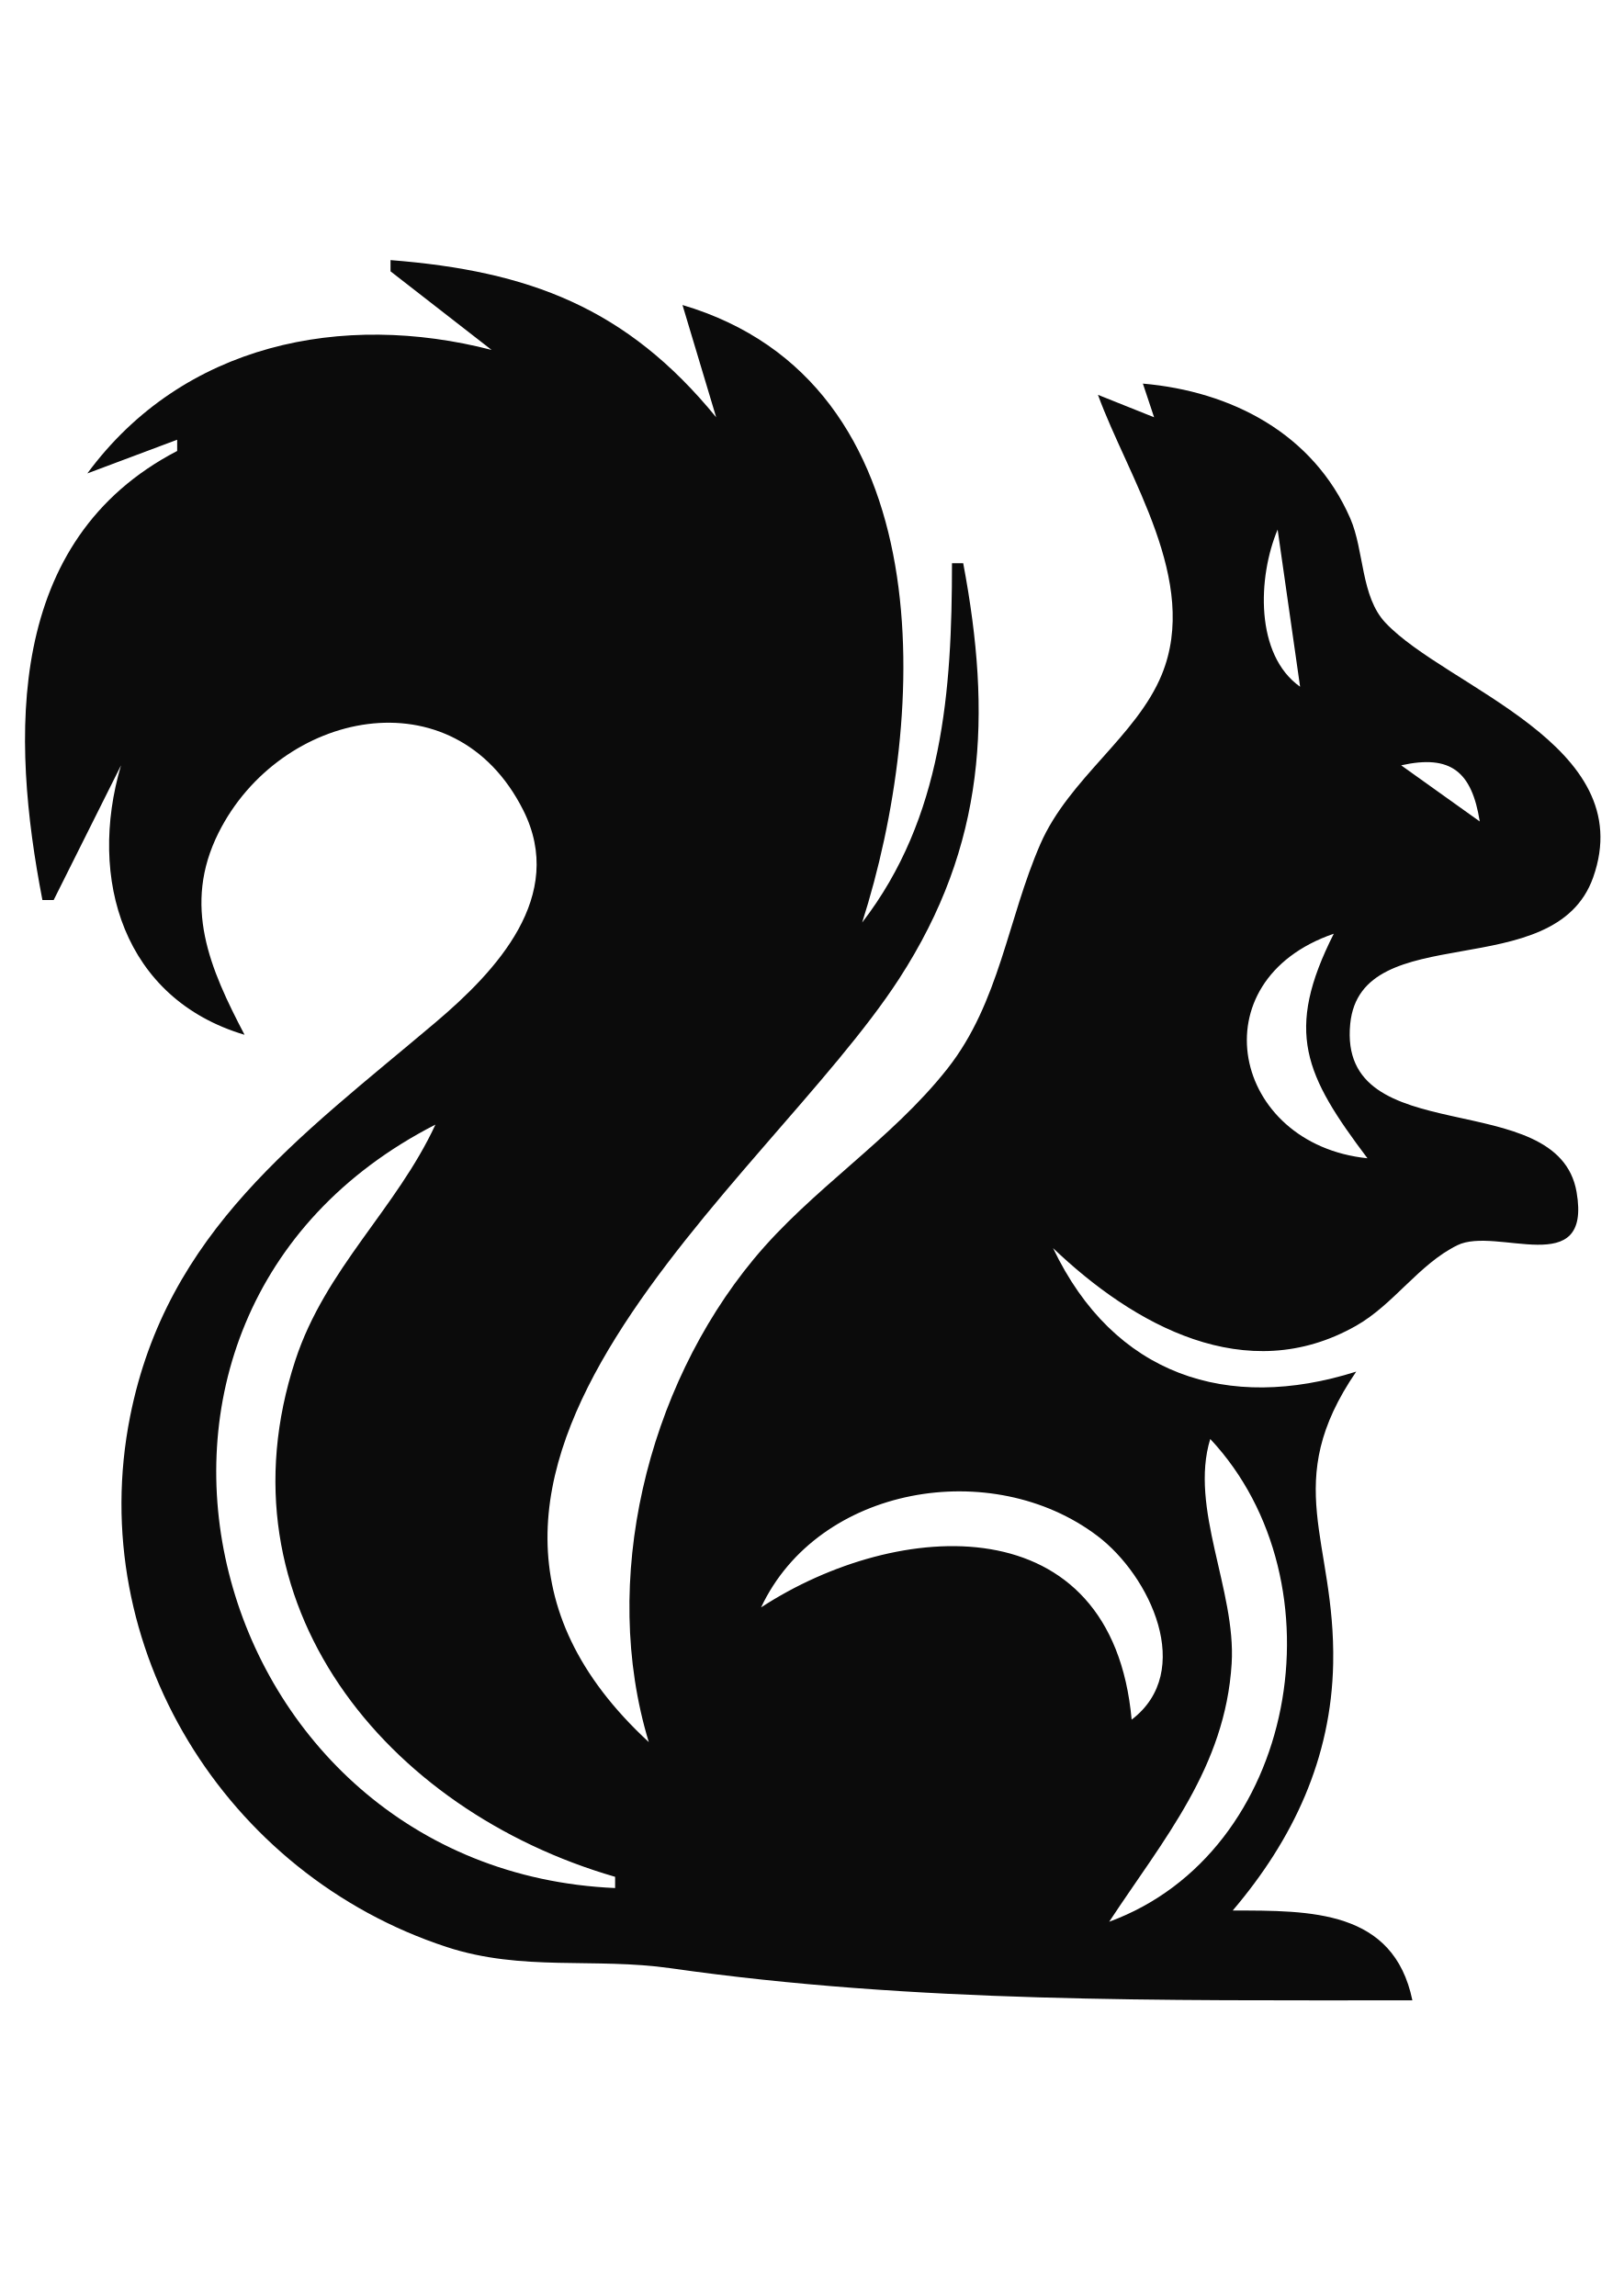
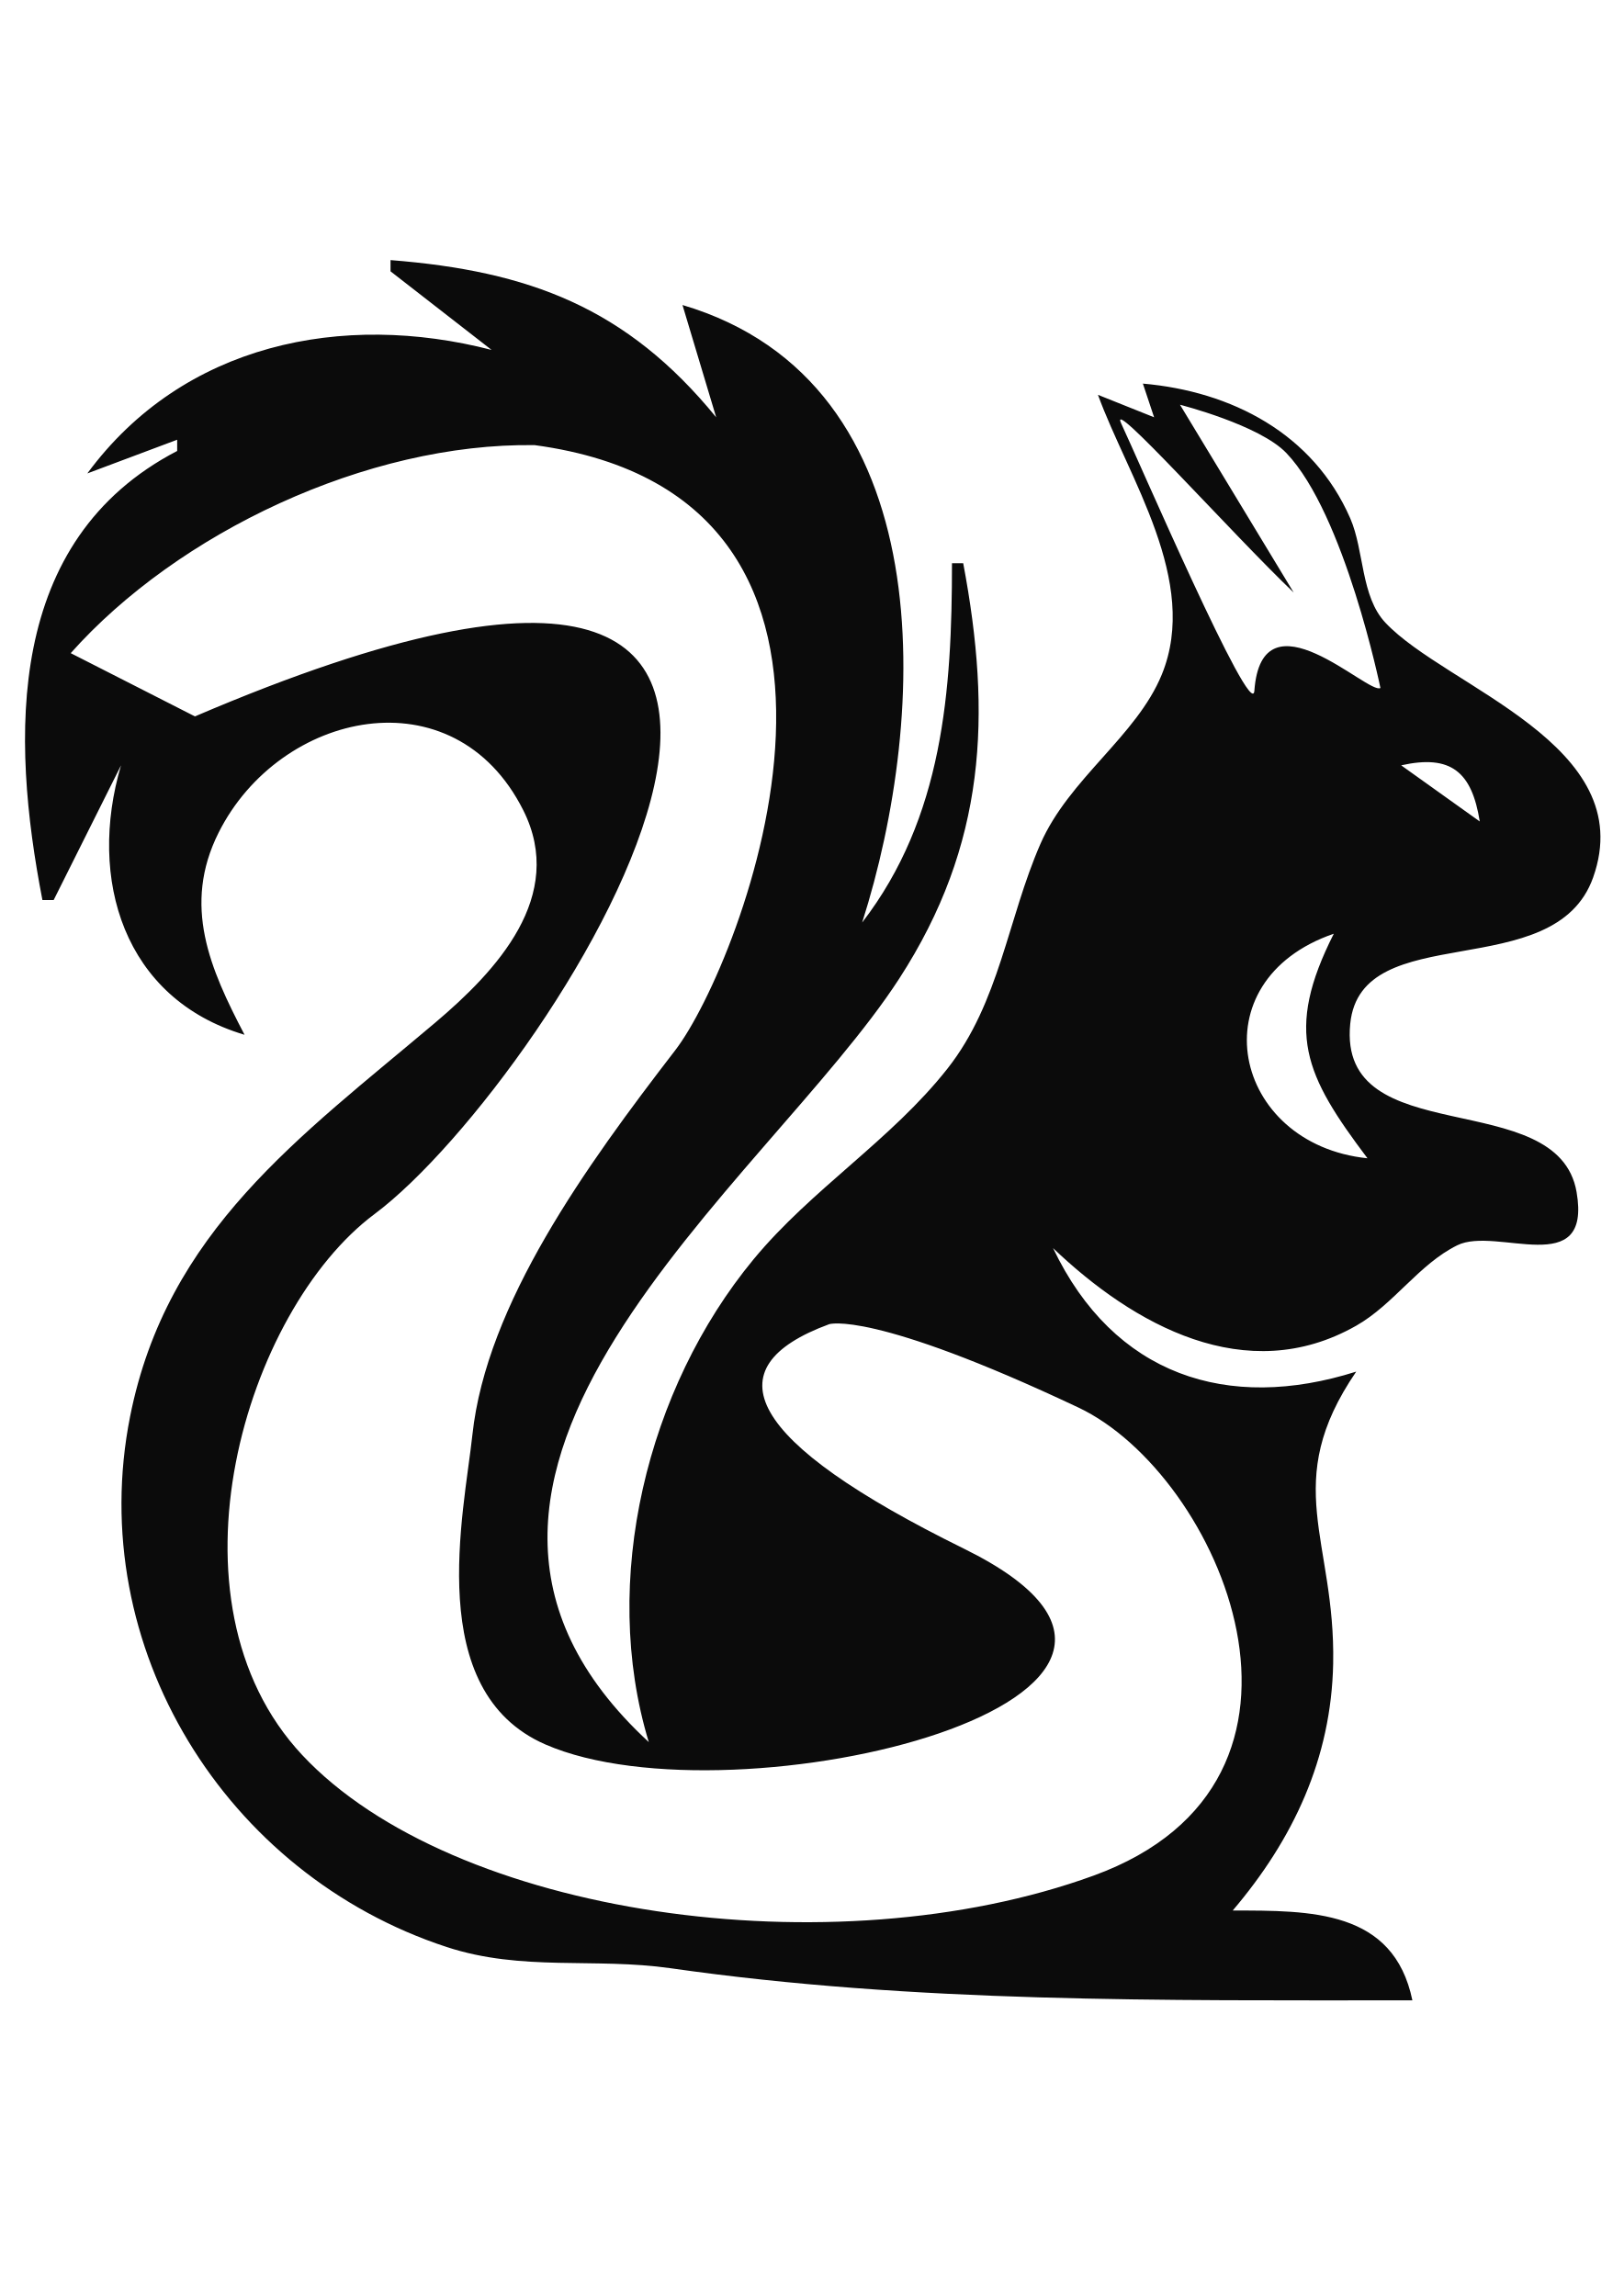
<svg xmlns="http://www.w3.org/2000/svg" width="210mm" height="297mm" viewBox="0 0 210 297" version="1.1" id="svg1">
  <defs id="defs1" />
  <g id="layer1">
-     <path d="M 50.509,33.645 V 35.098 L 63.58,45.264 C 44.311,40.278 23.68,44.426 11.296,61.239 l 11.618,-4.357 v 1.452 C 0.683,69.9 1.389,95.292 5.487,116.427 H 6.94 L 15.653,98.999 c -4.348,14.709 0.34,30.208 15.975,34.855 -4.472,-8.545 -8.072,-16.728 -3.357,-26.142 7.888,-15.749 30.439,-20.755 39.405,-2.903 5.585,11.119 -3.472,20.784 -11.38,27.471 -17.548,14.837 -34.702,26.963 -39.47,50.953 -5.926,29.817 12.317,59.244 40.944,68.623 9.759,3.197 19.113,1.336 28.989,2.749 31.524,4.509 63.428,4.149 95.91,4.149 -2.426,-11.733 -13.163,-11.612 -23.237,-11.618 7.825,-9.205 12.751,-19.666 12.992,-31.951 0.315,-16.022 -6.91,-23.303 2.983,-37.76 -16.649,5.278 -31.359,0.485 -39.212,-15.975 10.394,9.918 24.969,18.132 39.212,10.036 4.857,-2.761 8.104,-7.954 13.071,-10.404 5.075,-2.504 17.409,4.611 15.429,-6.878 -2.404,-13.945 -30.939,-5.051 -29.275,-21.775 1.374,-13.81 26.432,-4.87 31.416,-18.928 6.091,-17.181 -18.974,-24.572 -26.861,-32.944 -3.211,-3.408 -2.733,-9.329 -4.554,-13.507 C 169.844,56.065 159.26,50.62 147.813,49.621 l 1.452,4.357 -7.262,-2.905 c 3.889,10.687 13.197,24.084 8.259,36.178 -3.252,7.963 -12.016,13.477 -15.701,21.915 -4.237,9.704 -5.283,20.496 -12.005,29.045 -7.262,9.235 -17.585,15.595 -25.097,24.69 -13.793,16.7 -19.881,41.608 -13.548,62.449 -37.33,-34.492 15.228,-72.263 32.388,-98.757 11.228,-17.336 11.988,-34.04 8.277,-53.735 h -1.452 c 0,16.489 -1.164,32.907 -11.618,46.474 8.563,-26.778 10.564,-69.86 -23.237,-79.877 l 4.357,14.523 C 81.038,39.788 68.432,35.06 50.509,33.645 m 114.732,34.855 2.905,20.332 c -5.845,-4.13 -5.494,-14.163 -2.905,-20.332 m 26.142,37.76 -10.166,-7.262 c 6.441,-1.435 9.141,0.833 10.166,7.262 m -18.88,14.523 c -6.402,12.684 -3.75,18.281 4.357,29.046 -17.528,-1.807 -22.064,-22.971 -4.357,-29.046 M 56.318,145.473 c -5.054,10.901 -14.244,18.65 -18.125,30.498 -10.284,31.398 11.645,58.19 41.362,66.806 v 1.452 C 26.435,241.914 7.168,170.633 56.318,145.473 m 79.393,14.039 -0.484,0.968 0.484,-0.968 m 20.816,26.626 c 17.359,18.558 11.29,53.513 -13.071,62.449 7.068,-10.73 15.012,-19.955 15.839,-33.403 0.58,-9.442 -5.505,-20.119 -2.768,-29.046 m -10.166,36.308 c -2.527,-27.886 -30.218,-26.076 -47.926,-14.523 7.42,-15.769 29.88,-19.556 43.505,-9.239 6.811,5.157 12.631,17.511 4.421,23.762" style="fill:#0b0b0b;stroke:none;stroke-width:1.452" id="path1" />
+     <path d="M 50.509,33.645 V 35.098 L 63.58,45.264 C 44.311,40.278 23.68,44.426 11.296,61.239 l 11.618,-4.357 v 1.452 C 0.683,69.9 1.389,95.292 5.487,116.427 H 6.94 L 15.653,98.999 c -4.348,14.709 0.34,30.208 15.975,34.855 -4.472,-8.545 -8.072,-16.728 -3.357,-26.142 7.888,-15.749 30.439,-20.755 39.405,-2.903 5.585,11.119 -3.472,20.784 -11.38,27.471 -17.548,14.837 -34.702,26.963 -39.47,50.953 -5.926,29.817 12.317,59.244 40.944,68.623 9.759,3.197 19.113,1.336 28.989,2.749 31.524,4.509 63.428,4.149 95.91,4.149 -2.426,-11.733 -13.163,-11.612 -23.237,-11.618 7.825,-9.205 12.751,-19.666 12.992,-31.951 0.315,-16.022 -6.91,-23.303 2.983,-37.76 -16.649,5.278 -31.359,0.485 -39.212,-15.975 10.394,9.918 24.969,18.132 39.212,10.036 4.857,-2.761 8.104,-7.954 13.071,-10.404 5.075,-2.504 17.409,4.611 15.429,-6.878 -2.404,-13.945 -30.939,-5.051 -29.275,-21.775 1.374,-13.81 26.432,-4.87 31.416,-18.928 6.091,-17.181 -18.974,-24.572 -26.861,-32.944 -3.211,-3.408 -2.733,-9.329 -4.554,-13.507 C 169.844,56.065 159.26,50.62 147.813,49.621 l 1.452,4.357 -7.262,-2.905 c 3.889,10.687 13.197,24.084 8.259,36.178 -3.252,7.963 -12.016,13.477 -15.701,21.915 -4.237,9.704 -5.283,20.496 -12.005,29.045 -7.262,9.235 -17.585,15.595 -25.097,24.69 -13.793,16.7 -19.881,41.608 -13.548,62.449 -37.33,-34.492 15.228,-72.263 32.388,-98.757 11.228,-17.336 11.988,-34.04 8.277,-53.735 h -1.452 c 0,16.489 -1.164,32.907 -11.618,46.474 8.563,-26.778 10.564,-69.86 -23.237,-79.877 l 4.357,14.523 C 81.038,39.788 68.432,35.06 50.509,33.645 m 102.105,18.711 c 0,0 10.28,2.607 13.76,6.25 7.537,7.889 12.162,30.387 12.162,30.387 -1.484,0.972 -15.34,-12.894 -16.305,0.371 -0.308,4.234 -15.238,-30.395 -17.209,-34.557 -1.855,-3.917 14.317,14.23 22.298,21.846 m 24.064,29.608 -10.166,-7.262 c 6.441,-1.435 9.141,0.833 10.166,7.262 m -18.88,14.523 c -6.402,12.684 -3.75,18.281 4.357,29.046 -17.528,-1.807 -22.064,-22.971 -4.357,-29.046 M 9.146,84.489 C 22.97,68.95 47.444,57.261 69.153,57.58 c 50.443,6.816 26.658,67.264 18.181,78.272 -11.54,14.985 -24.415,32.798 -26.238,49.757 -1.091,10.15 -6.373,33.139 9.43,40.041 24.532,10.715 93.188,-6.093 54.168,-25.308 -28.319,-13.945 -32.708,-23.433 -17.46,-29.048 0,0 5.451,-1.872 32.234,10.775 18.263,8.624 35.69,48.299 1.953,60.558 -33.737,12.26 -82.887,5.183 -102.34,-15.611 -18.675,-19.962 -7.338,-57.515 9.362,-69.974 C 71.823,139.601 129.258,48.154 25.211,92.67 m 110.5,66.842 -0.484,0.968 0.484,-0.968" style="fill:#0b0b0b;stroke:none;stroke-width:1.452" id="path1" />
  </g>
</svg>
